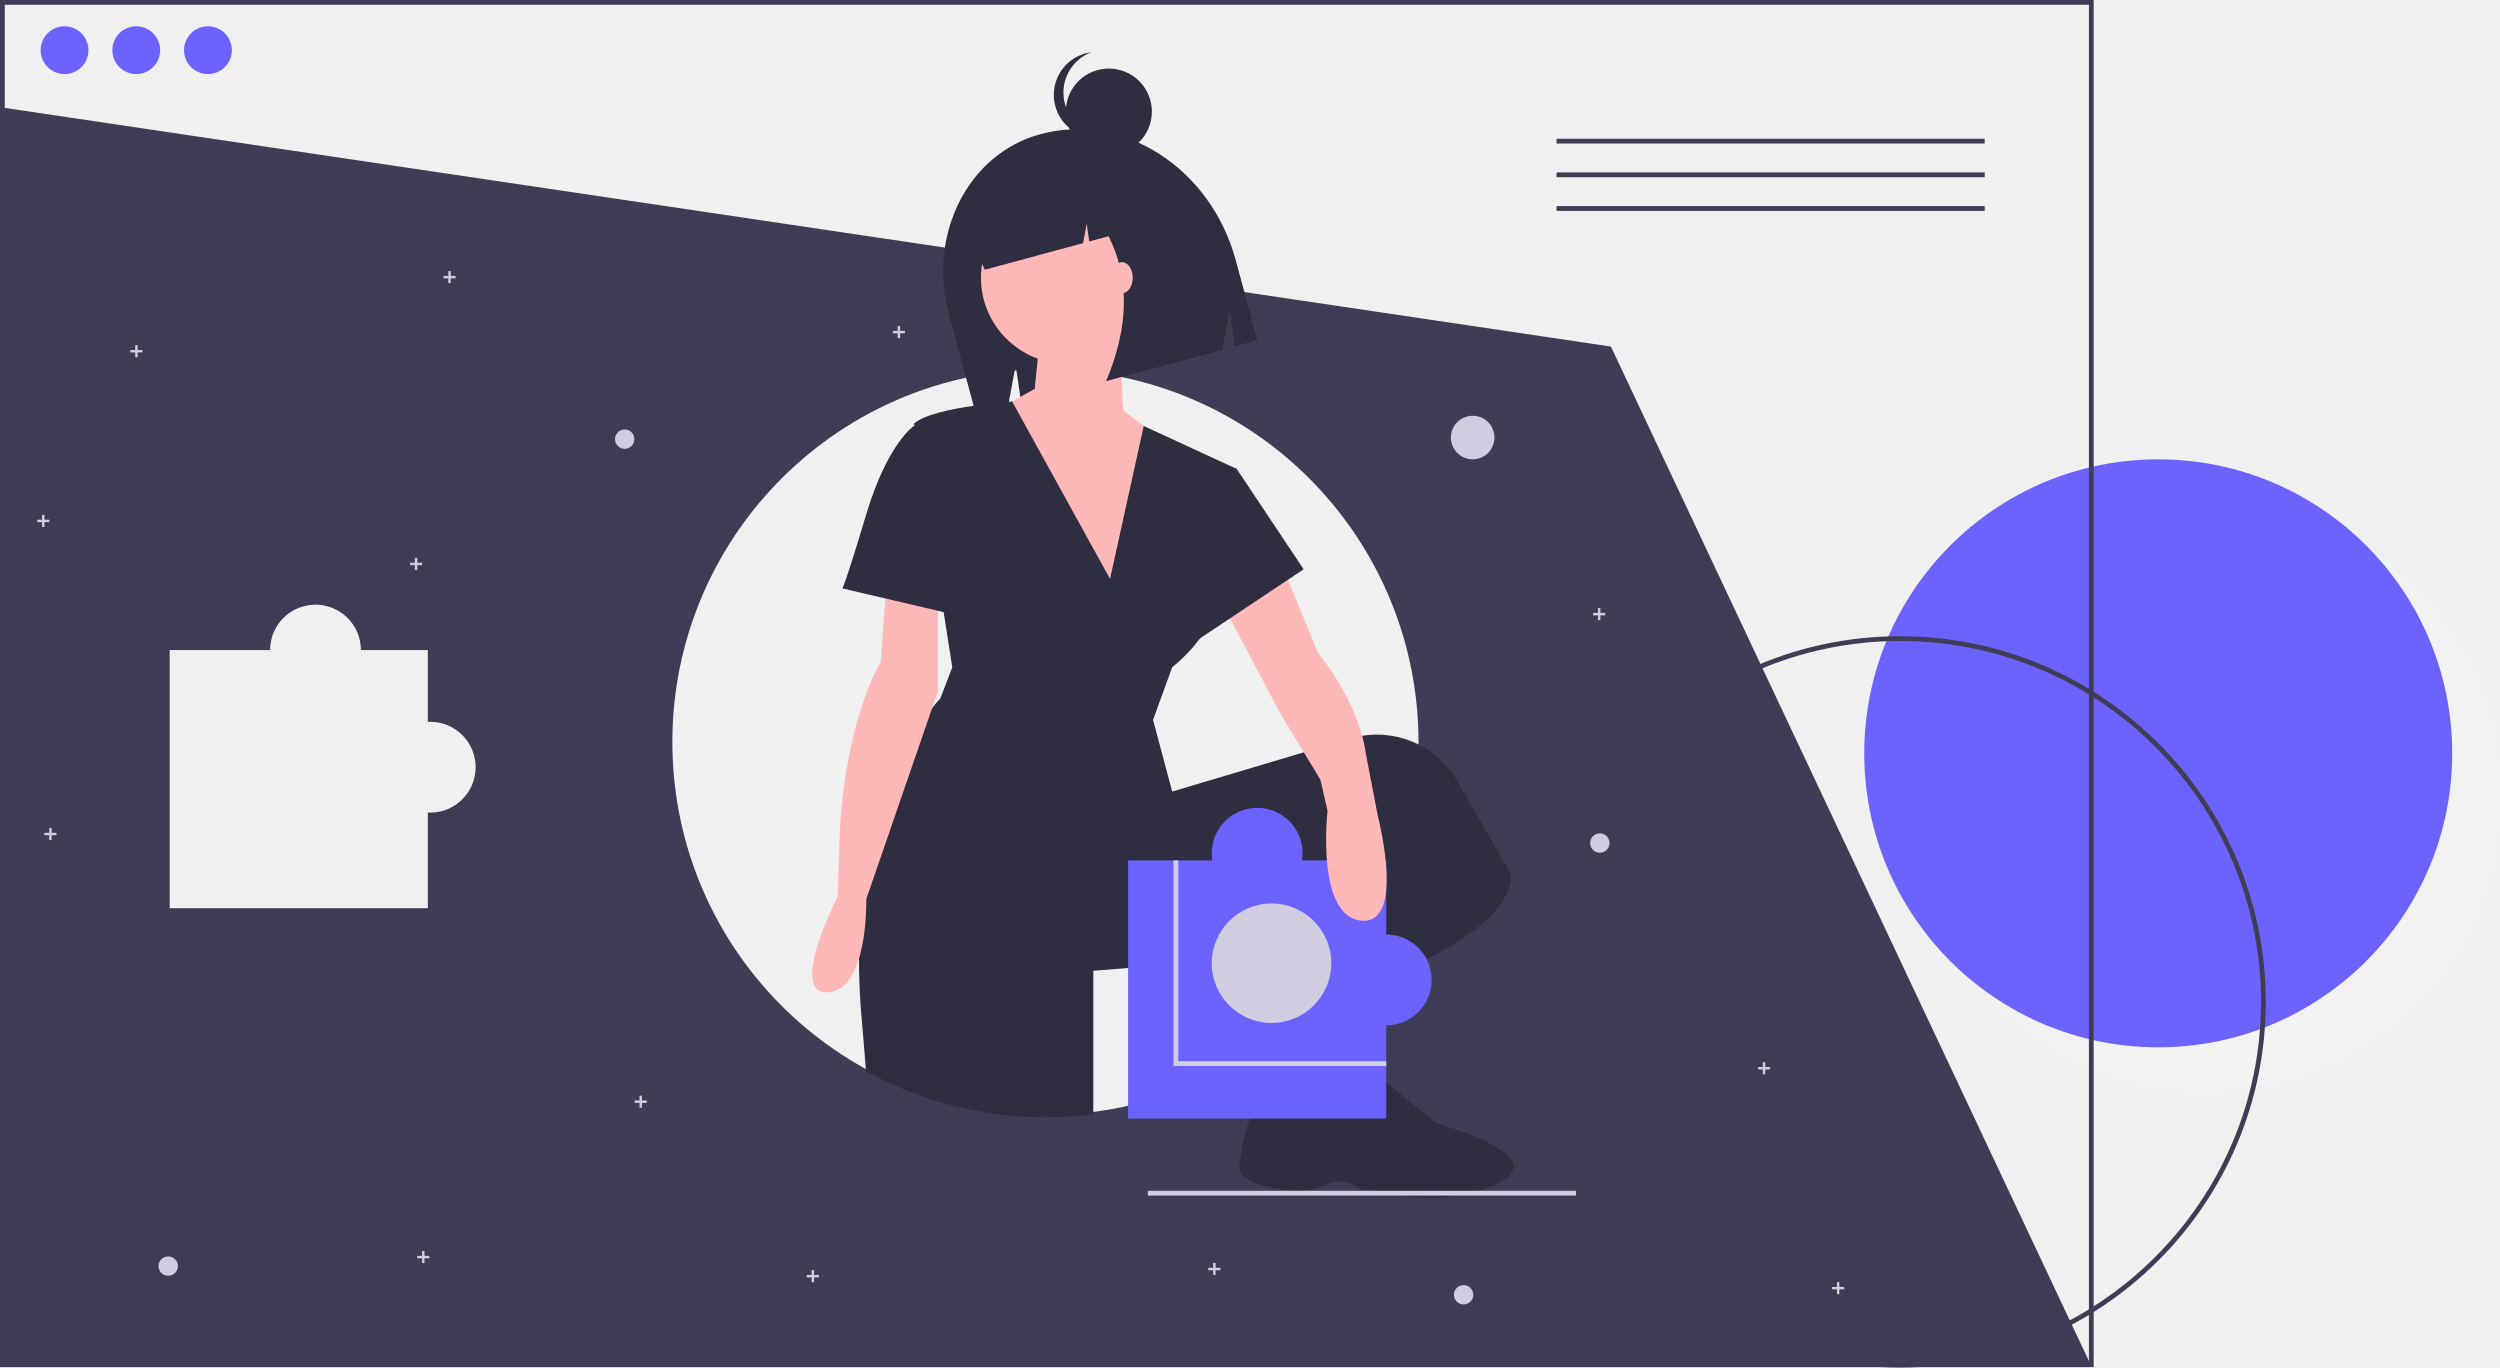
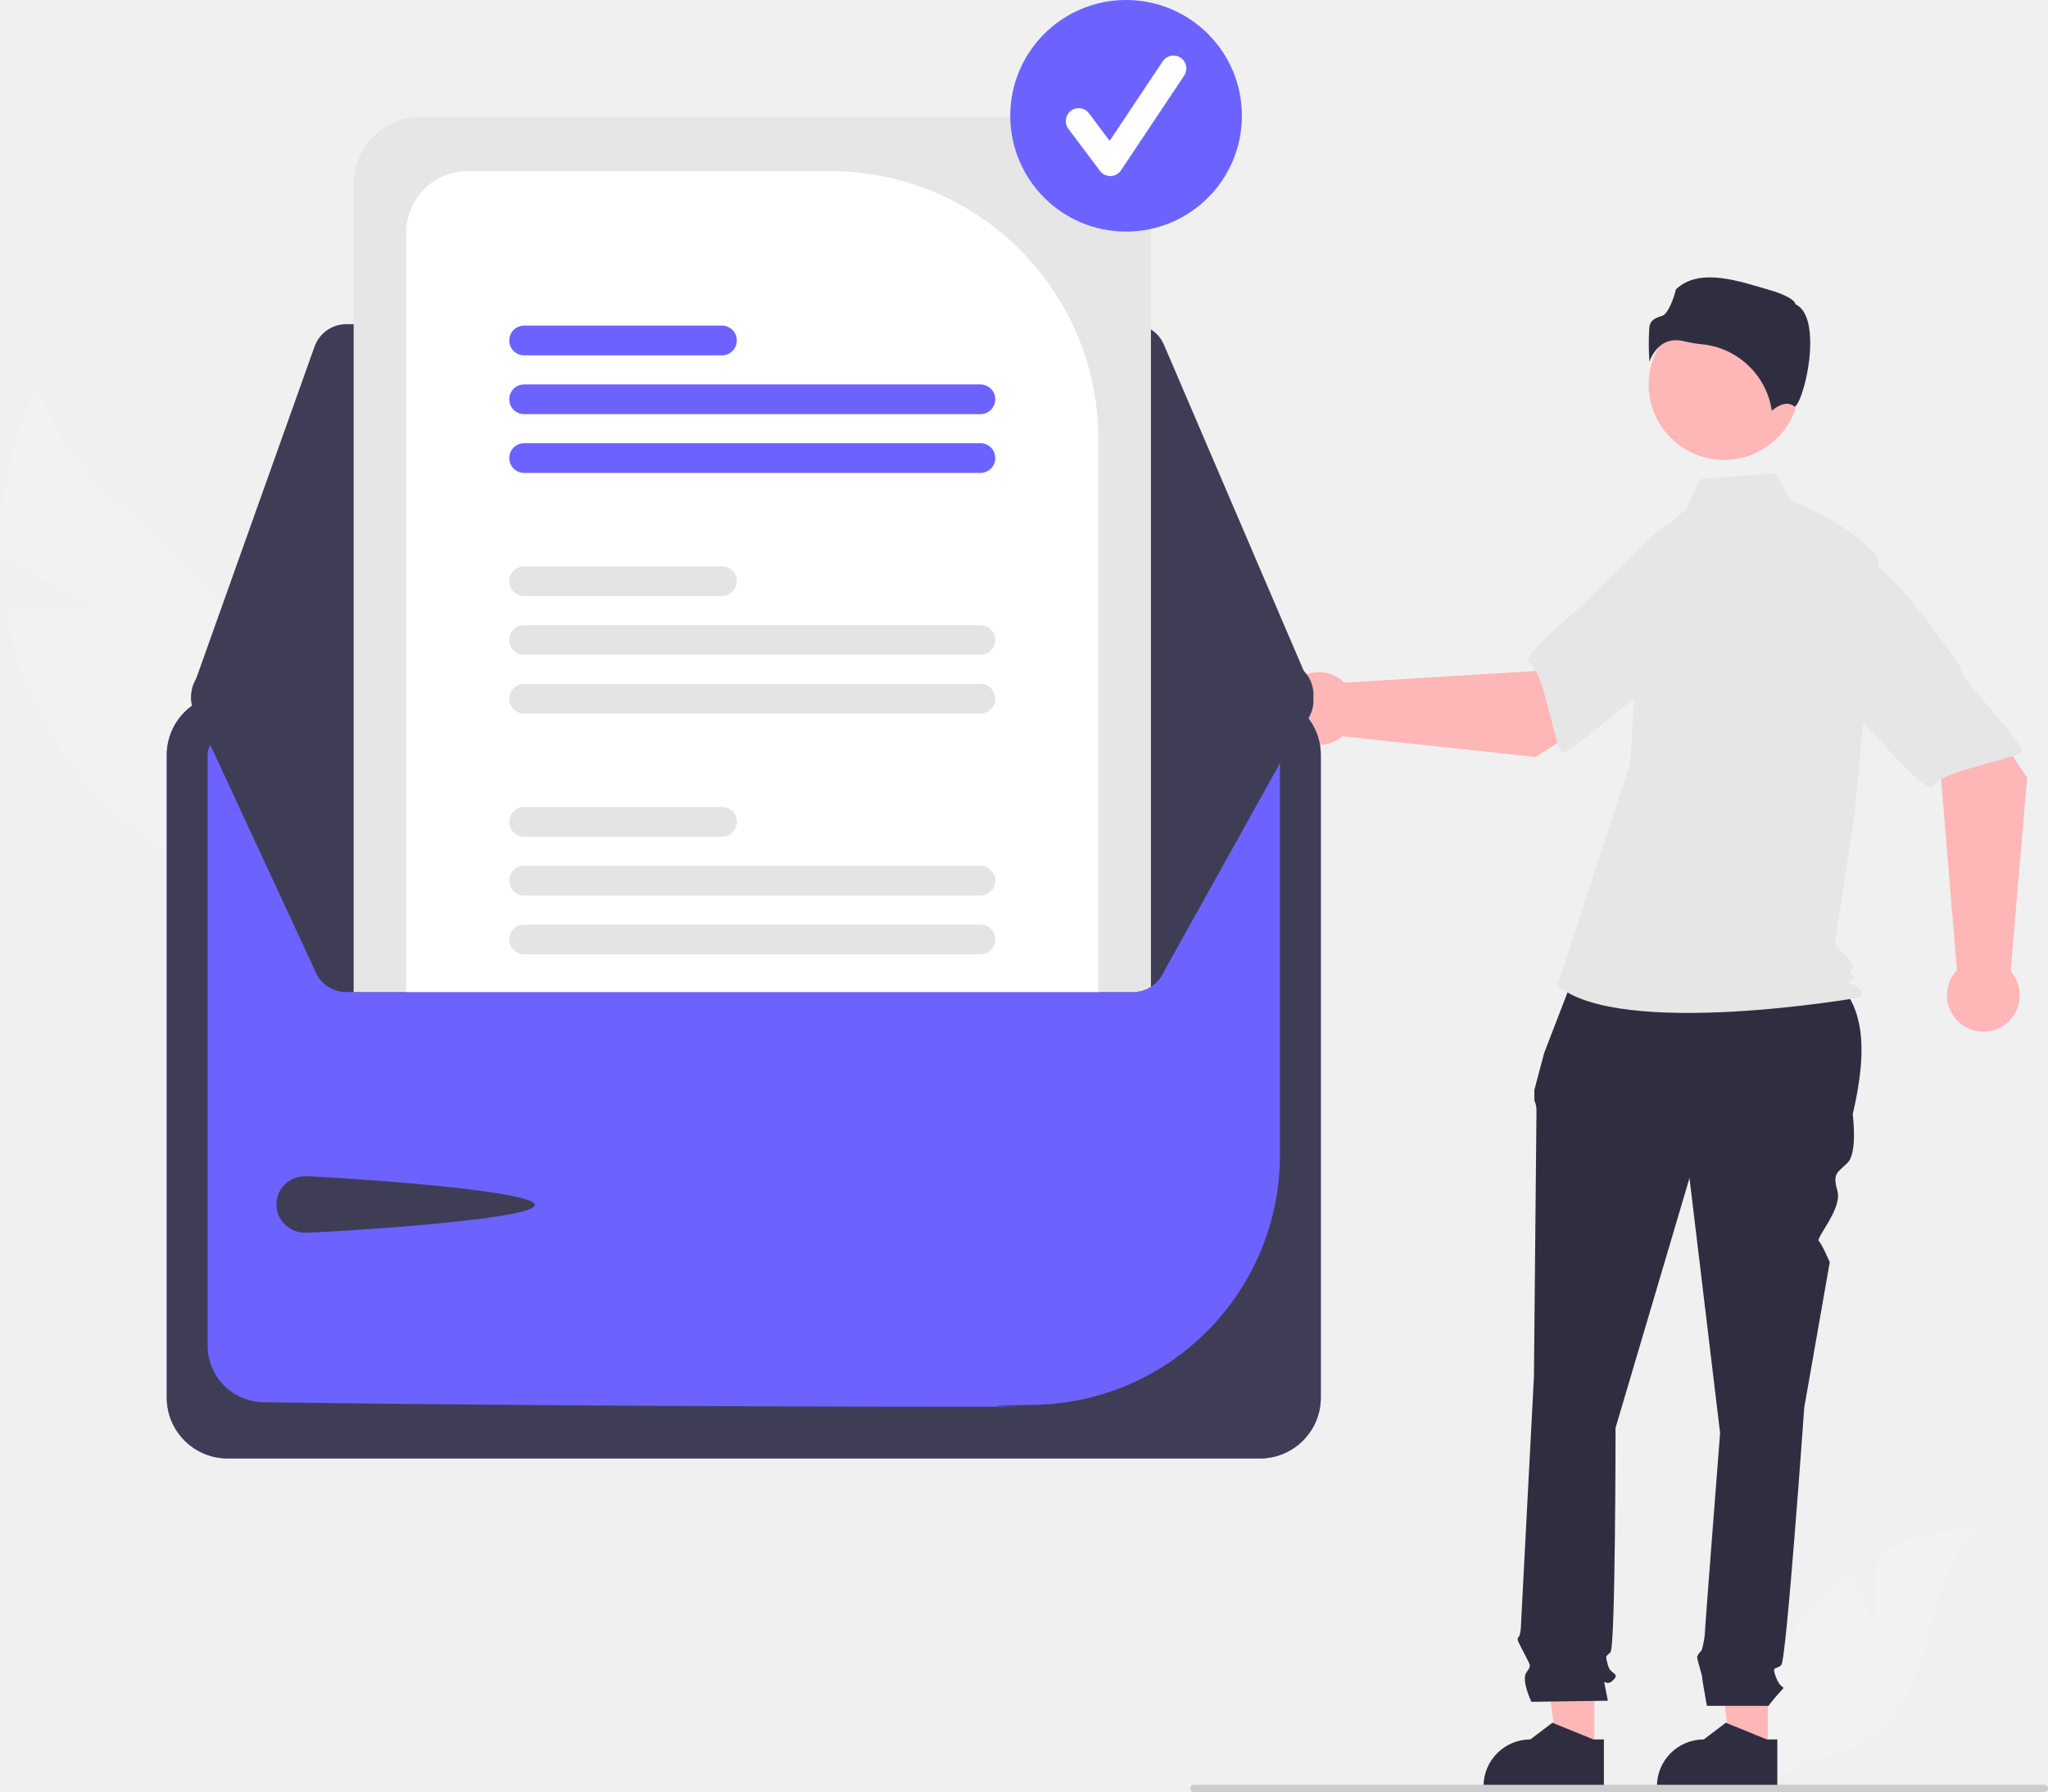
- <svg xmlns="http://www.w3.org/2000/svg" id="ac06be7c-8b53-49c8-a8f9-095f247acb25" data-name="Layer 1" width="1046" height="572.19" viewBox="0 0 1046 572.19">
-   <circle cx="923" cy="333.19" r="123" fill="#f2f2f2" />
-   <circle cx="903" cy="315.19" r="123" fill="#6c63ff" />
-   <rect x="715.73" y="569.865" width="158.412" height="1.875" fill="#3f3d56" />
-   <path d="M719,583.095c0-84.364,68.636-153,153-153s153,68.636,153,153-68.636,153-153,153S719,667.459,719,583.095Zm2,0c0,83.262,67.738,151,151,151s151-67.738,151-151-67.738-151-151-151S721,499.833,721,583.095Z" transform="translate(-77 -163.9051)" fill="#3f3d56" />
-   <path d="M751,308.905l-673-100-.5,525.5h874Zm-494,195c-.338,0-.667-.033-1-.05v40.05H148v-108h42a19,19,0,0,1,38,0h28v30.05c.333-.017.662-.05,1-.05a19,19,0,0,1,0,38Zm413.5-29.5a155.365,155.365,0,0,1-14.16,65.02q-1.515,3.315-3.19,6.54a155.101,155.101,0,0,1-15.77,24.56q-4.62,5.895-9.77,11.31-3.78,3.99-7.84,7.7a155.408,155.408,0,0,1-85.33,39.61,158.021,158.021,0,0,1-19.94,1.26,155.995,155.995,0,0,1-13.15-311.45c.35-.03.71-.06,1.07-.09,2.72-.21,5.47-.35,8.23-.41,1.28-.03,2.56-.05,3.85-.05a156.335,156.335,0,0,1,26.04,2.17c1.19.19,2.37.41,3.55.63.73.14,1.45.29,2.17.44a156.03,156.03,0,0,1,124.24,152.75Z" transform="translate(-77 -163.9051)" fill="#3f3d56" />
-   <rect x="651.261" y="58.046" width="179.127" height="2.013" fill="#3f3d56" />
-   <rect x="651.261" y="72.135" width="179.127" height="2.013" fill="#3f3d56" />
-   <rect x="651.261" y="86.224" width="179.127" height="2.013" fill="#3f3d56" />
-   <path d="M953,735.905H77v-572H953Zm-874-2H951v-568H79Z" transform="translate(-77 -163.9051)" fill="#3f3d56" />
-   <path d="M512.254,220.058l-0,0c-30.181,8.176-47.293,41.957-38.219,75.451l11.528,42.555,13.088-3.545,3.306-17.82,2.377,16.28,84.125-22.789,3.005-16.2,2.161,14.8,9.472-2.566-9.052-33.413C583.604,234.268,546.985,210.649,512.254,220.058Z" transform="translate(-77 -163.9051)" fill="#2f2e41" />
-   <polygon points="545.441 412.19 535.441 466.19 568.441 461.19 569.941 404.69 545.441 412.19" fill="#ffb8b8" />
-   <circle cx="446.441" cy="116.19" r="36" fill="#ffb8b8" />
-   <polygon points="434.941 142.69 432.941 162.69 416.941 171.69 458.941 264.69 490.941 187.69 469.941 171.69 467.941 133.69 434.941 142.69" fill="#ffb8b8" />
-   <path d="M709.44,530.095c-1.26,20.8-36.69,37.23-62.71,46.53-7.5,2.69-14.22,4.78-19.12,6.21-3.05.89-5.39,1.53-6.77,1.9-.91.24-1.4.36-1.4.36v-22l-85,7v60.05a158.021,158.021,0,0,1-19.94,1.26,155.302,155.302,0,0,1-75.17-19.27q-.855-11.265-1.89-23.04c-.74-8.46-1.06-16.5-1.03-24.12.24-59.59,21.97-93.62,30.58-104.76a50.248,50.248,0,0,1,3.45-4.12l5-13-3.62-23.08-12.22-77.92-.16-1c4.2-3.68,15.33-6.03,24.93-7.42,6.44-.94,12.2-1.45,14.74-1.66.8-.06,1.28-.09,1.37-.1h.01l40.95,74.18,14.1-63.95,38.9,17.95s-6,25-6,46a33.056,33.056,0,0,1-1.08,8.32,48.102,48.102,0,0,1-8.31,16.61,66.798,66.798,0,0,1-11.61,12.07l-8,22,8,30,55.07-16.42,19.43-5.79a38.194,38.194,0,0,1,4.99-1.13,38.938,38.938,0,0,1,39.87,19.02Z" transform="translate(-77 -163.9051)" fill="#2f2e41" />
-   <path d="M615.441,621.095s28.615,2.807,34.307-10.097l28.693,23.097s51.965,13.917,23,26c-27,11.263-54-.762-54,2,0,0-8-7-17-2s-36,0-35-8S600.441,615.095,615.441,621.095Z" transform="translate(-77 -163.9051)" fill="#2f2e41" />
-   <path d="M532.315,232.556c-7.401-5.579-16.706-7.861-25.74-5.414l-1.073.291c-20.686,5.604-32.385,28.865-26.13,51.956l0,0,6.931-1.878-1.189-8.824,3.949,8.076,41.11-11.136,1.491-8.142,1.092,7.442,8.088-2.191q13.277,26.58-1.036,60.633l13.777-3.732,2.983-16.283,2.183,14.884,26.262-7.114-3.816-34.559C574.471,251.731,554.338,234.582,532.315,232.556Z" transform="translate(-77 -163.9051)" fill="#2f2e41" />
-   <circle cx="463.941" cy="46.69" r="18" fill="#2f2e41" />
-   <path d="M539.941,220.595a17.99,17.99,0,0,1-6.333-34.832,17.989,17.989,0,1,0,8.667,34.664A18.071,18.071,0,0,1,539.941,220.595Z" transform="translate(-77 -163.9051)" fill="#2f2e41" />
-   <ellipse cx="469.441" cy="116.19" rx="4.5" ry="6.5" fill="#ffb8b8" />
-   <path d="M448.441,401.095l-3,40s-14,22-17,69l-1,29s-21,41-4,40,16-39,16-39l30-87v-42Z" transform="translate(-77 -163.9051)" fill="#ffb8b8" />
-   <path d="M466.441,342.095h-7s-11,7-20,37-10,31-10,31l47,11Z" transform="translate(-77 -163.9051)" fill="#2f2e41" />
-   <circle cx="616.166" cy="183.067" r="9.114" fill="#d0cde1" />
-   <circle cx="669.369" cy="352.735" r="4.051" fill="#d0cde1" />
-   <circle cx="612.369" cy="541.735" r="4.051" fill="#d0cde1" />
-   <circle cx="70.369" cy="529.735" r="4.051" fill="#d0cde1" />
-   <circle cx="261.369" cy="183.735" r="4.051" fill="#d0cde1" />
-   <polygon points="671.621 256.446 669.596 256.446 669.596 254.421 668.583 254.421 668.583 256.446 666.558 256.446 666.558 257.459 668.583 257.459 668.583 259.484 669.596 259.484 669.596 257.459 671.621 257.459 671.621 256.446" fill="#d0cde1" />
-   <polygon points="740.621 446.446 738.596 446.446 738.596 444.421 737.583 444.421 737.583 446.446 735.558 446.446 735.558 447.459 737.583 447.459 737.583 449.484 738.596 449.484 738.596 447.459 740.621 447.459 740.621 446.446" fill="#d0cde1" />
-   <polygon points="510.621 530.446 508.596 530.446 508.596 528.421 507.583 528.421 507.583 530.446 505.558 530.446 505.558 531.459 507.583 531.459 507.583 533.484 508.596 533.484 508.596 531.459 510.621 531.459 510.621 530.446" fill="#d0cde1" />
-   <polygon points="378.621 138.446 376.596 138.446 376.596 136.421 375.583 136.421 375.583 138.446 373.558 138.446 373.558 139.459 375.583 139.459 375.583 141.484 376.596 141.484 376.596 139.459 378.621 139.459 378.621 138.446" fill="#d0cde1" />
-   <polygon points="20.621 217.446 18.596 217.446 18.596 215.421 17.583 215.421 17.583 217.446 15.558 217.446 15.558 218.459 17.583 218.459 17.583 220.484 18.596 220.484 18.596 218.459 20.621 218.459 20.621 217.446" fill="#d0cde1" />
-   <polygon points="59.621 146.446 57.596 146.446 57.596 144.421 56.583 144.421 56.583 146.446 54.558 146.446 54.558 147.459 56.583 147.459 56.583 149.484 57.596 149.484 57.596 147.459 59.621 147.459 59.621 146.446" fill="#d0cde1" />
-   <polygon points="342.621 533.446 340.596 533.446 340.596 531.421 339.583 531.421 339.583 533.446 337.558 533.446 337.558 534.459 339.583 534.459 339.583 536.484 340.596 536.484 340.596 534.459 342.621 534.459 342.621 533.446" fill="#d0cde1" />
-   <polygon points="190.621 115.446 188.596 115.446 188.596 113.421 187.583 113.421 187.583 115.446 185.558 115.446 185.558 116.459 187.583 116.459 187.583 118.484 188.596 118.484 188.596 116.459 190.621 116.459 190.621 115.446" fill="#d0cde1" />
-   <polygon points="23.621 348.446 21.596 348.446 21.596 346.421 20.583 346.421 20.583 348.446 18.558 348.446 18.558 349.459 20.583 349.459 20.583 351.484 21.596 351.484 21.596 349.459 23.621 349.459 23.621 348.446" fill="#d0cde1" />
-   <polygon points="176.621 235.446 174.596 235.446 174.596 233.421 173.583 233.421 173.583 235.446 171.558 235.446 171.558 236.459 173.583 236.459 173.583 238.484 174.596 238.484 174.596 236.459 176.621 236.459 176.621 235.446" fill="#d0cde1" />
-   <polygon points="179.621 525.446 177.596 525.446 177.596 523.421 176.583 523.421 176.583 525.446 174.558 525.446 174.558 526.459 176.583 526.459 176.583 528.484 177.596 528.484 177.596 526.459 179.621 526.459 179.621 525.446" fill="#d0cde1" />
-   <polygon points="270.621 460.446 268.596 460.446 268.596 458.421 267.583 458.421 267.583 460.446 265.558 460.446 265.558 461.459 267.583 461.459 267.583 463.484 268.596 463.484 268.596 461.459 270.621 461.459 270.621 460.446" fill="#d0cde1" />
-   <polygon points="771.621 538.446 769.596 538.446 769.596 536.421 768.583 536.421 768.583 538.446 766.558 538.446 766.558 539.459 768.583 539.459 768.583 541.484 769.596 541.484 769.596 539.459 771.621 539.459 771.621 538.446" fill="#d0cde1" />
-   <circle cx="27" cy="21" r="10" fill="#6c63ff" />
-   <circle cx="57" cy="21" r="10" fill="#6c63ff" />
-   <circle cx="87" cy="21" r="10" fill="#6c63ff" />
-   <rect x="480.261" y="498.224" width="179.127" height="2.013" fill="#d0cde1" />
-   <rect x="472" y="360" width="108" height="108" fill="#6c63ff" />
-   <path d="M570,607.905v-84h-2v86h89v-2Z" transform="translate(-77 -163.9051)" fill="#d0cde1" />
-   <path d="M612.441,398.095l16,39s17,20,20,42l5,26s12,46-7,44-14-46-14-46l-3-13-17-28L587.356,414.415Z" transform="translate(-77 -163.9051)" fill="#ffb8b8" />
-   <polygon points="504.441 192.19 517.441 196.19 545.441 238.19 494.441 272.19 504.441 192.19" fill="#2f2e41" />
-   <circle cx="532" cy="403" r="25" fill="#d0cde1" />
-   <circle cx="526" cy="357" r="19" fill="#6c63ff" />
-   <circle cx="580" cy="410" r="19" fill="#6c63ff" />
+ <svg xmlns="http://www.w3.org/2000/svg" id="a9616cb7-22fe-45c0-9ddf-f677745bf51e" data-name="Layer 1" width="674.818" height="590.599" viewBox="0 0 674.818 590.599">
+   <path d="M295.152,355.959l-32.538-18.327a120.491,120.491,0,0,1,12.684-56.569c7.502,34.049,46.981,50.248,65.197,79.977a72.476,72.476,0,0,1,5.884,62.544l2.14,26.399a121.447,121.447,0,0,1-76.249-67.278,117.31,117.31,0,0,1-8.138-28.282C279.302,356.037,295.152,355.959,295.152,355.959Z" transform="translate(-262.5909 -154.7007)" fill="#f2f2f2" />
+   <path d="M880.078,689.371l.998-22.434a72.455,72.455,0,0,1,33.796-8.555c-16.231,13.27-14.203,38.851-25.208,56.697a43.582,43.582,0,0,1-31.959,20.14l-13.583,8.316A73.03,73.03,0,0,1,859.514,684.356a70.543,70.543,0,0,1,12.964-12.046C875.732,680.888,880.078,689.371,880.078,689.371Z" transform="translate(-262.5909 -154.7007)" fill="#f2f2f2" />
+   <polygon points="582.489 577.289 570.189 577.288 564.338 529.848 582.491 529.849 582.489 577.289" fill="#ffb6b6" />
+   <path d="M848.216,743.912l-39.658-.001v-.502a15.437,15.437,0,0,1,15.436-15.436h.001l7.244-5.496,13.516,5.497,3.462 0Z" transform="translate(-262.5909 -154.7007)" fill="#2f2e41" />
+   <polygon points="525.348 577.289 513.049 577.288 507.198 529.848 525.351 529.849 525.348 577.289" fill="#ffb6b6" />
+   <path d="M791.076,743.912l-39.658-.001v-.502a15.437,15.437,0,0,1,15.436-15.436h.001l7.244-5.496,13.516,5.497,3.462 0Z" transform="translate(-262.5909 -154.7007)" fill="#2f2e41" />
+   <path d="M782.615,472.631l80,2c15.194,8.252,15.424,26.114,10.446,47.32,0,0,1.681,12.604-1.681,15.966s-5.042,3.361-3.361,9.243-7.199,15.489-6.12,16.568,3.599,6.961,3.599,6.961l-8.403,47.897s-5.882,83.19-7.563,84.87-3.361,0-1.681,4.201,3.361,2.521,1.681,4.201a61.888,61.888,0,0,0-4.201,5.042h-20.316s-1.532-8.403-1.532-9.243-1.681-5.882-1.681-6.722,1.485-2.326,1.485-2.326a27.645,27.645,0,0,0,1.035-5.237c0-1.681,5.042-66.384,5.042-66.384l-10.084-84.03-24.369,82.349s0,72.266-1.681,73.946-1.681.84-.84,4.201,4.201,2.521,1.681,5.042-3.361-1.681-2.521,2.521l.84,4.202-25.209.361s-3.361-7.083-1.681-9.604,1.58-1.833-.471-5.958-2.891-4.966-2.05-5.806.84-5.31.84-5.31l4.201-80.401s.84-84.87.84-87.391a8.382,8.382,0,0,0-.698-3.78v-3.422l3.219-12.125Z" transform="translate(-262.5909 -154.7007)" fill="#2f2e41" />
+   <circle cx="568.082" cy="126.726" r="24.856" fill="#ffb6b6" />
+   <path d="M818.244,322.712c-5.355,3.184-8.558,9.033-10.397,14.985a142.008,142.008,0,0,0-6.102,33.929l-1.942,34.475-24.055,73.408c20.847,17.64,99.209,4.009,99.209,4.009s2.405-.802,0-3.207-4.747-.274-2.342-2.68.747.274-.055-2.131,0-.802.802-1.604-6.207-8.018-6.207-8.018L873.57,423.741l8.018-84.993c-9.622-12.027-28.973-19.117-28.973-19.117l-5-9-25,2Z" transform="translate(-262.5909 -154.7007)" fill="#e6e6e6" />
+   <path d="M814.835,266.839a11.746,11.746,0,0,1,2.85.374,40.565,40.565,0,0,0,5.579.936,25.852,25.852,0,0,1,23.148,21.928c1.444-1.259,4.731-3.576,7.425-1.423h0c.041.034.065.052.16.007,1.789-.849,4.965-11.295,5.061-20.493.051-4.882-.718-11.116-4.666-13.09l-.208-.104-.055-.226c-.264-1.098-3.211-2.973-8.333-4.432-9.309-2.651-23.184-7.816-30.998-.215-.591,2.562-2.515,8.046-4.458,8.668-2.152.688-4.01,1.282-4.303,3.921a80.91,80.91,0,0,0,.053,11.279,11.519,11.519,0,0,1,4.092-5.749A8.111,8.111,0,0,1,814.835,266.839Z" transform="translate(-262.5909 -154.7007)" fill="#2f2e41" />
+   <path d="M768.57,404.182l40.603-26.003-20.451-27.185-20.194,24.84-62.919,3.859a11.991,11.991,0,1,0-.671,17.671Z" transform="translate(-262.5909 -154.7007)" fill="#ffb6b6" />
+   <path d="M846.858,341.883c2.357,14.262-42.146,41.495-42.146,41.495-.001-3.347-26.562,21.923-27.761,19.147-3.407-7.89-5.803-26.579-10.564-29.57-2.723-1.711,16.399-17.781,16.399-17.781s10.01-10.084,23.145-22.803a30.644,30.644,0,0,1,28.382-8.296S844.502,327.622,846.858,341.883Z" transform="translate(-262.5909 -154.7007)" fill="#e6e6e6" />
+   <path d="M930.548,411.008l-26.857-40.043-26.746,21.022,25.262,19.663,5.19,62.823a11.991,11.991,0,1,0,17.681.297Z" transform="translate(-262.5909 -154.7007)" fill="#ffb6b6" />
+   <path d="M866.605,334.056c14.209-2.658,42.378,41.258,42.378,41.258-3.347.072,22.481,26.092,19.731,27.349-7.816,3.574-26.45,6.365-29.34,11.188-1.653,2.759-18.124-16.019-18.124-16.019s-10.294-9.794-23.288-22.657a30.644,30.644,0,0,1-8.895-28.2S852.397,336.714,866.605,334.056Z" transform="translate(-262.5909 -154.7007)" fill="#e6e6e6" />
+   <path d="M937.409,744.109a1.186,1.186,0,0,1-1.19,1.19h-280.29a1.19,1.19,0,1,1,0-2.38h280.29A1.187,1.187,0,0,1,937.409,744.109Z" transform="translate(-262.5909 -154.7007)" fill="#ccc" />
+   <path d="M677.753,383.493H337.583a20.068,20.068,0,0,0-20.046,20.046V615.327a20.069,20.069,0,0,0,20.046,20.046H677.752a20.069,20.069,0,0,0,20.046-20.046V403.539A20.068,20.068,0,0,0,677.753,383.493Z" transform="translate(-262.5909 -154.7007)" fill="#6c63ff" />
+   <path d="M677.753,383.493H337.583a20.068,20.068,0,0,0-20.046,20.046V615.327a20.069,20.069,0,0,0,20.046,20.046H677.752a20.069,20.069,0,0,0,20.046-20.046V403.539A20.068,20.068,0,0,0,677.753,383.493Zm6.578,152.13A82.406,82.406,0,0,1,603.313,617.707c-34.516.449,19.098.625-22.532.625-95.193,0-194.452-.91-231.487-1.499A18.675,18.675,0,0,1,331.004,598.233V403.554a6.601,6.601,0,0,1,6.577-6.593H677.739a6.6,6.6,0,0,1,6.592,6.576Z" transform="translate(-262.5909 -154.7007)" fill="#3f3d56" />
+   <path d="M635.878,261.538H376.704a11.139,11.139,0,0,0-10.471,7.384l-40.028,112.3a11.117,11.117,0,0,0,10.455,14.849l347.595.617h.015a11.116,11.116,0,0,0,10.217-15.495l-.606.259.606-.259-48.393-112.917A11.103,11.103,0,0,0,635.878,261.538Z" transform="translate(-262.5909 -154.7007)" fill="#3f3d56" />
+   <path d="M695.389,383.631a11.146,11.146,0,0,1-.9,4.38l-48.39,86.92a11.147,11.147,0,0,1-10.22,6.73h-259.17a11.147,11.147,0,0,1-10.48-7.38l-40.02-86.3a11.109,11.109,0,0,1,6.74-14.2,10.937,10.937,0,0,1,3.71-.65l42.46-.08,17.33-.03,228.04-.4,17.34-.03,42.43-.08h.01A11.122,11.122,0,0,1,695.389,383.631Z" transform="translate(-262.5909 -154.7007)" fill="#3f3d56" />
+   <path d="M363.084,542.358c5.139,0,75.714,4.313,75.714,9.453s-70.575,9.159-75.714,9.159a9.306,9.306,0,1,1,0-18.611Z" transform="translate(-262.5909 -154.7007)" fill="#3f3d56" />
+   <path d="M619.739,193.221h-218.53a22.116,22.116,0,0,0-22.09,22.09v266.35h256.76a10.977,10.977,0,0,0,5.95-1.73v-264.62A22.116,22.116,0,0,0,619.739,193.221Z" transform="translate(-262.5909 -154.7007)" fill="#e6e6e6" />
+   <path d="M536.329,211.131h-119.76a20.14,20.14,0,0,0-20.12,20.11v250.42h228.04v-182.37A88.262,88.262,0,0,0,536.329,211.131Z" transform="translate(-262.5909 -154.7007)" fill="#fff" />
+   <path d="M585.639,459.421h-150.34a4.9,4.9,0,1,0,0,9.8h150.34a4.9,4.9,0,1,0,0-9.8Z" transform="translate(-262.5909 -154.7007)" fill="#e4e4e4" />
+   <path d="M585.639,440.041h-150.34a4.905,4.905,0,0,0,0,9.81h150.34a4.905,4.905,0,1,0,0-9.81Z" transform="translate(-262.5909 -154.7007)" fill="#e4e4e4" />
+   <path d="M500.468,420.671h-65.17a4.9,4.9,0,1,0,0,9.8h65.17a4.9,4.9,0,1,0,0-9.8Z" transform="translate(-262.5909 -154.7007)" fill="#e4e4e4" />
+   <path d="M585.639,380.091h-150.34a4.905,4.905,0,0,0,0,9.81h150.34a4.905,4.905,0,1,0,0-9.81Z" transform="translate(-262.5909 -154.7007)" fill="#e4e4e4" />
+   <path d="M585.639,360.721h-150.34a4.9,4.9,0,1,0,0,9.8h150.34a4.9,4.9,0,1,0,0-9.8Z" transform="translate(-262.5909 -154.7007)" fill="#e4e4e4" />
+   <path d="M500.468,341.341h-65.17a4.905,4.905,0,0,0,0,9.81h65.17a4.905,4.905,0,1,0,0-9.81Z" transform="translate(-262.5909 -154.7007)" fill="#e4e4e4" />
+   <path d="M585.639,300.761h-150.34a4.905,4.905,0,0,0,0,9.81h150.34a4.905,4.905,0,1,0,0-9.81Z" transform="translate(-262.5909 -154.7007)" fill="#6c63ff" />
+   <path d="M585.639,281.391h-150.34a4.905,4.905,0,0,0,0,9.81h150.34a4.905,4.905,0,1,0,0-9.81Z" transform="translate(-262.5909 -154.7007)" fill="#6c63ff" />
+   <path d="M500.468,262.011h-65.17a4.905,4.905,0,0,0,0,9.81h65.17a4.905,4.905,0,1,0,0-9.81Z" transform="translate(-262.5909 -154.7007)" fill="#6c63ff" />
+   <circle cx="371.045" cy="38.163" r="38.163" fill="#6c63ff" />
+   <path d="M628.429,212.725a4.244,4.244,0,0,1-3.396-1.698l-10.411-13.882a4.245,4.245,0,1,1,6.792-5.094l6.811,9.081,17.494-26.241a4.245,4.245,0,1,1,7.064,4.71L631.962,210.835a4.247,4.247,0,0,1-3.414,1.889C628.508,212.725,628.469,212.725,628.429,212.725Z" transform="translate(-262.5909 -154.7007)" fill="#fff" />
</svg>
